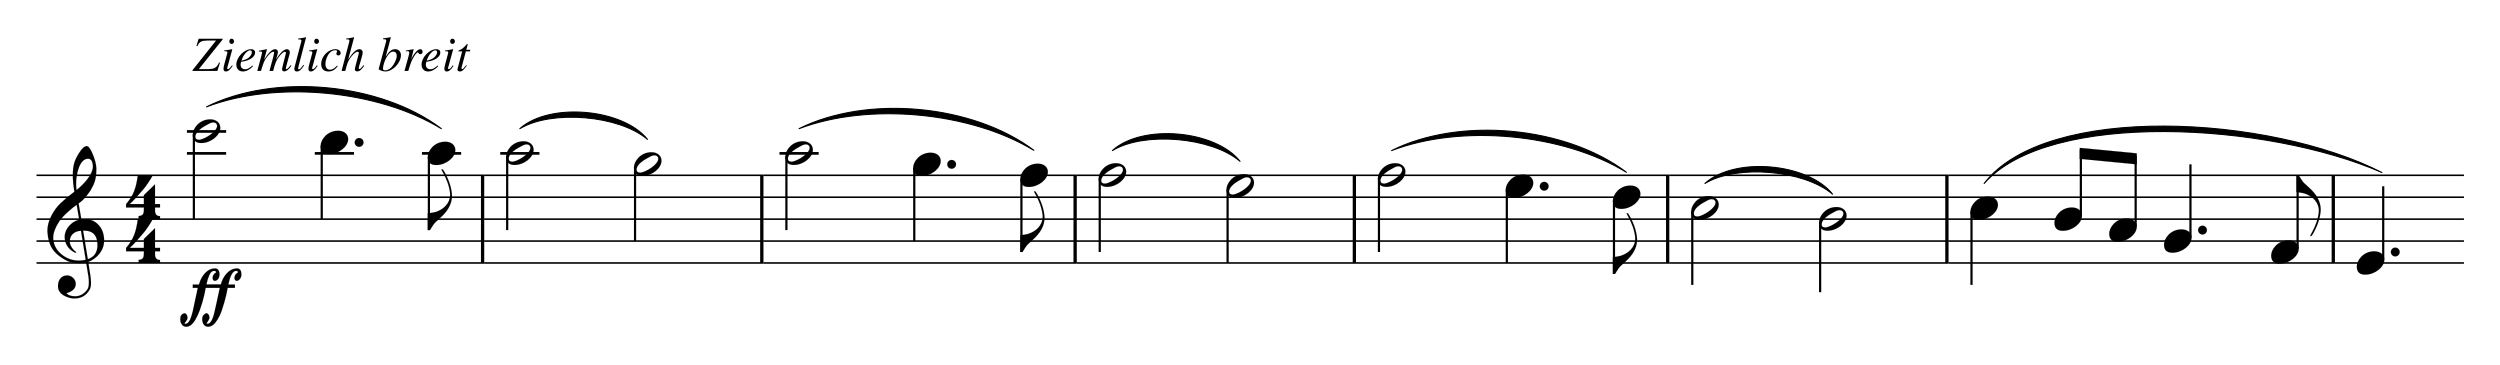
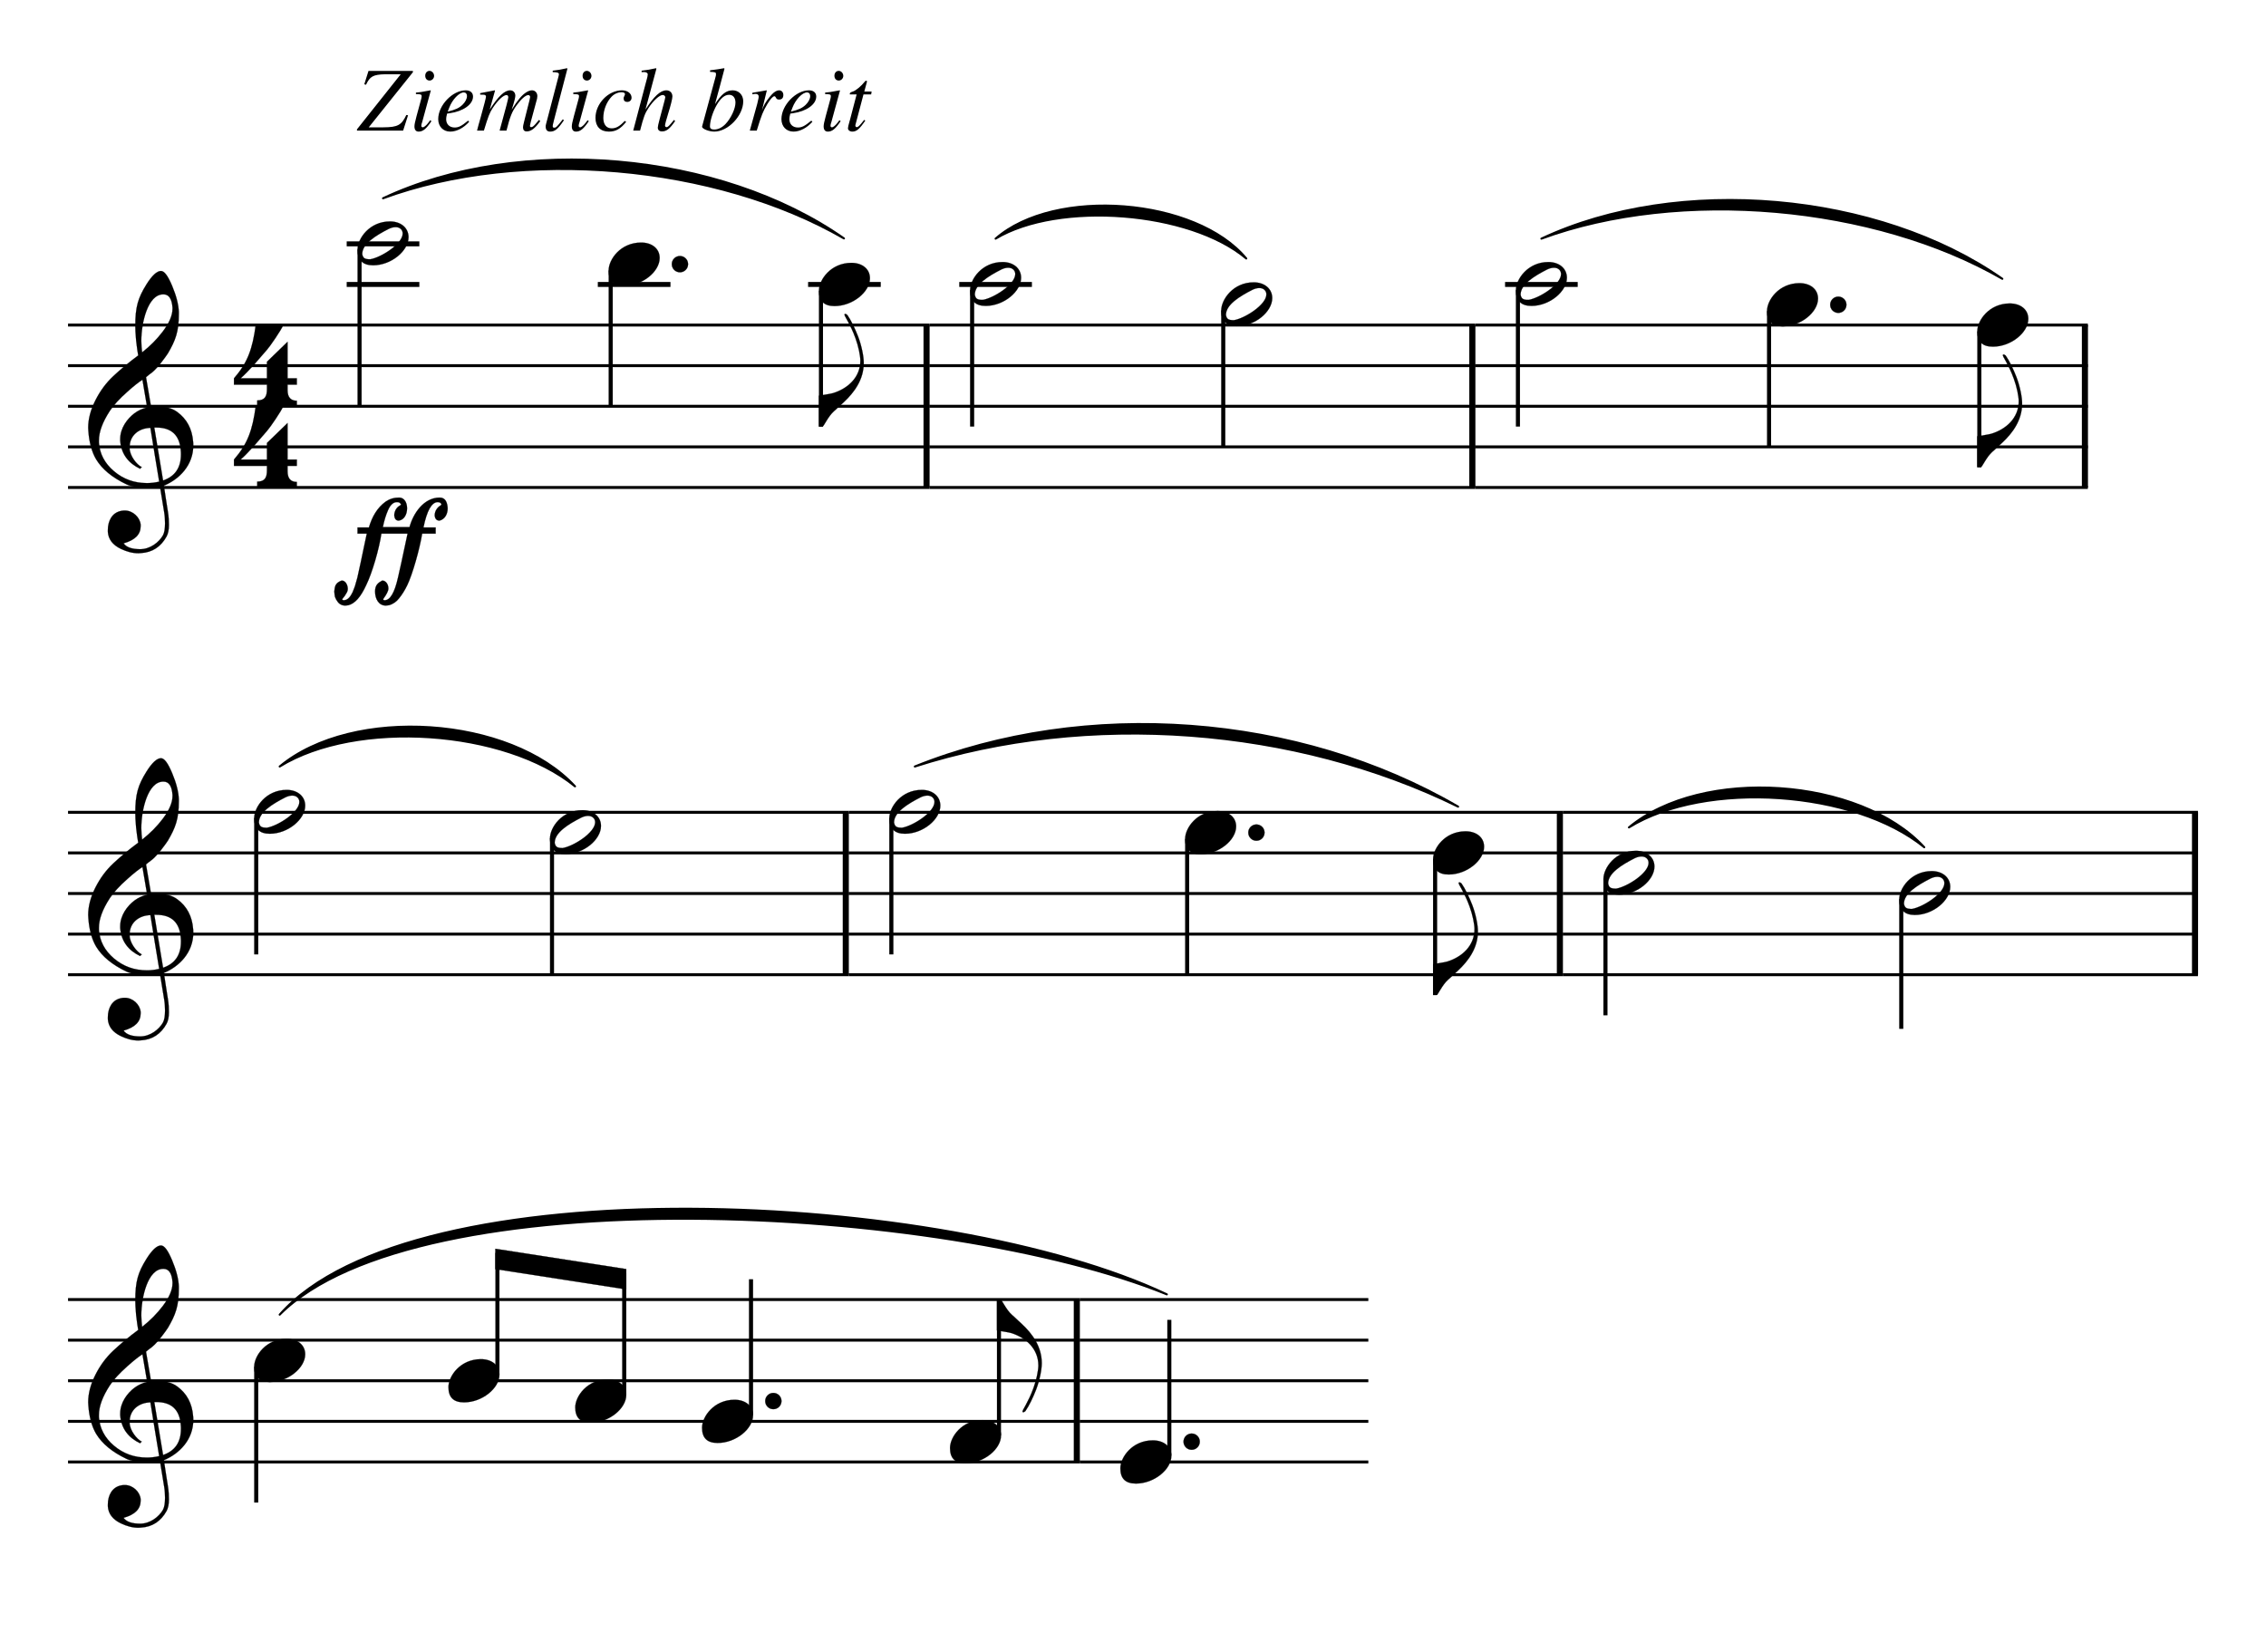
- <svg xmlns="http://www.w3.org/2000/svg" xmlns:xlink="http://www.w3.org/1999/xlink" viewBox="0 0 822 120" version="1.1" overflow="visible" id="c1jbbhzy">
+ <svg xmlns="http://www.w3.org/2000/svg" xmlns:xlink="http://www.w3.org/1999/xlink" viewBox="0 0 402 293" version="1.1" overflow="visible" id="c1jbbhzy">
  <defs>
    <g id="E050-c1jbbhzy">
      <path transform="scale(1,-1)" d="M441 -245c-23 -4 -48 -6 -76 -6c-59 0 -102 7 -130 20c-88 42 -150 93 -187 154c-26 44 -43 103 -48 176c0 6 -1 13 -1 19c0 54 15 111 45 170c29 57 65 106 110 148s96 85 153 127c-3 16 -8 46 -13 92c-4 43 -5 73 -5 89c0 117 16 172 69 257c34 54 64 82 89 82 c21 0 43 -30 69 -92s39 -115 41 -159v-15c0 -109 -21 -162 -67 -241c-13 -20 -63 -90 -98 -118c-13 -9 -25 -19 -37 -29l31 -181c8 1 18 2 28 2c58 0 102 -12 133 -35c59 -43 92 -104 98 -184c1 -7 1 -15 1 -22c0 -123 -87 -209 -181 -248c8 -57 17 -110 25 -162 c5 -31 6 -58 6 -80c0 -30 -5 -53 -14 -70c-35 -64 -88 -99 -158 -103c-5 0 -11 -1 -16 -1c-37 0 -72 10 -108 27c-50 24 -77 59 -80 105v11c0 29 7 55 20 76c18 28 45 42 79 44h6c49 0 93 -42 97 -87v-9c0 -51 -34 -86 -105 -106c17 -24 51 -36 102 -36c62 0 116 43 140 85 c9 16 13 41 13 74c0 20 -1 42 -5 67c-8 53 -18 106 -26 159zM461 939c-95 0 -135 -175 -135 -286c0 -24 2 -48 5 -71c50 39 92 82 127 128c40 53 60 100 60 140v8c-4 53 -22 81 -55 81h-2zM406 119l54 -326c73 25 110 78 110 161c0 7 0 15 -1 23c-7 95 -57 142 -151 142h-12 zM382 117c-72 -2 -128 -47 -128 -120v-7c2 -46 43 -99 75 -115c-3 -2 -7 -5 -10 -10c-70 33 -116 88 -123 172v11c0 68 44 126 88 159c23 17 49 29 78 36l-29 170c-21 -13 -52 -37 -92 -73c-50 -44 -86 -84 -109 -119c-45 -69 -67 -130 -67 -182v-13c5 -68 35 -127 93 -176 s125 -73 203 -73c25 0 50 3 75 9c-19 111 -36 221 -54 331z" />
    </g>
    <g id="E084-c1jbbhzy">
      <path transform="scale(1,-1)" d="M20 -78c84 97 114 180 134 329h170c-13 -32 -82 -132 -99 -151l-84 -97c-33 -36 -59 -63 -80 -81h162v102l127 123v-225h57v-39h-57v-34c0 -43 19 -65 57 -65v-34h-244v36c48 0 60 26 60 70v27h-203v39z" />
    </g>
    <g id="E0A3-c1jbbhzy">
      <path transform="scale(1,-1)" d="M278 64c0 22 -17 39 -43 39c-12 0 -26 -3 -41 -10c-85 -43 -165 -94 -165 -156c5 -25 15 -32 49 -32c67 11 200 95 200 159zM0 -36c0 68 73 174 200 174c66 0 114 -39 114 -97c0 -84 -106 -173 -218 -173c-64 0 -96 32 -96 96z" />
    </g>
    <g id="E0A4-c1jbbhzy">
      <path transform="scale(1,-1)" d="M0 -39c0 68 73 172 200 172c66 0 114 -37 114 -95c0 -84 -106 -171 -218 -171c-64 0 -96 30 -96 94z" />
    </g>
    <g id="E241-c1jbbhzy">
      <path transform="scale(1,-1)" d="M179 646c-4 8 -17 30 -18 33l-4 10c0 3 2 5 5 5s7 -2 13 -7c23 -33 46 -81 66 -132c22 -57 35 -125 35 -163c0 -104 -60 -183 -122 -241c-63 -59 -57 -53 -61 -56c-38 -34 -63 -95 -71 -95h-22v190c40 7 69 11 87 16c88 27 168 95 168 200c0 30 -12 89 -30 138 c-17 47 -31 73 -46 102z" />
    </g>
    <g id="E52F-c1jbbhzy">
      <path transform="scale(1,-1)" d="M555 376c0 -38 -19 -68 -50 -76c-18 0 -28 11 -30 32c0 29 18 51 37 62c3 3 5 5 5 6l-6 9c-5 3 -10 5 -17 5c-37 0 -67 -52 -88 -156h75v-38h-83c-15 -93 -59 -250 -92 -318c-15 -31 -32 -58 -50 -80c-16 -21 -37 -36 -63 -43l-19 -2c-43 0 -66 40 -66 87 c0 39 18 53 44 67c24 0 38 -25 38 -49c0 -15 -11 -36 -32 -65c0 -5 3 -7 9 -7c34 0 61 46 82 139c7 29 13 59 20 89c13 61 26 121 39 182h-161c-14 -94 -56 -241 -94 -318c-33 -72 -69 -113 -110 -123l-18 -2c-21 0 -38 9 -49 26c-5 6 -10 15 -15 28c-2 12 -3 19 -4 33 c3 22 3 33 13 46c7 9 18 16 33 21c23 0 36 -26 37 -49c0 -11 -2 -17 -5 -23l-14 -23l-15 -19c0 -5 3 -7 10 -7c27 0 44 29 54 50l14 36l15 53c14 63 28 127 41 191l17 80h-57v38h70c20 67 51 121 103 159c25 17 52 25 83 25c33 0 49 -32 49 -66c0 -38 -18 -71 -51 -76 c-17 0 -26 11 -28 32c0 11 3 24 10 37c7 11 16 20 27 25c3 3 5 5 5 6c-7 10 -11 14 -25 14c-22 0 -40 -16 -54 -47s-25 -67 -33 -107h164c22 83 87 182 186 182c36 0 47 -31 49 -66z" />
    </g>
    <g id="E240-c1jbbhzy">
      <path transform="scale(1,-1)" d="M179 -646c15 29 29 55 46 102c18 49 30 108 30 138c0 105 -80 173 -168 200c-18 5 -47 9 -87 16v190h22c8 0 33 -61 71 -95c4 -3 -2 3 61 -56c62 -58 122 -137 122 -241c0 -38 -13 -106 -35 -163c-20 -51 -43 -99 -66 -132c-6 -5 -10 -7 -13 -7s-5 2 -5 5l4 10 c1 3 14 25 18 33z" />
    </g>
  </defs>
  <style type="text/css">#c1jbbhzy g.ending, #c1jbbhzy g.fing, #c1jbbhzy g.reh, #c1jbbhzy g.tempo {font-weight:bold;}#c1jbbhzy g.dir, #c1jbbhzy g.dynam, #c1jbbhzy g.mNum {font-style:italic;}#c1jbbhzy g.label {font-weight:normal;}#c1jbbhzy ellipse, #c1jbbhzy path, #c1jbbhzy polygon, #c1jbbhzy polyline, #c1jbbhzy rect {stroke:currentColor}</style>
-   <svg class="definition-scale" color="black" font-family="Times, serif" viewBox="0 0 20530 2990">
+   <svg class="definition-scale" color="black" font-family="Times, serif" viewBox="0 0 10040 7320">
    <g class="page-margin" transform="translate(300, 300)">
      <g id="m1ggvqci" class="mdiv pageMilestone" />
      <g id="nqeeqks" class="score pageMilestone" />
-       <g id="v1860eeu" class="system">
+       <g id="soonzgn" class="system">
        <g id="psu8046" class="section systemMilestone" />
        <g id="p1a7yfc" class="section systemMilestone" />
        <g id="b1iz4bxb" class="measure">
          <g id="l1ukwgtt" class="staff">
-             <path d="M0 1136 L3676 1136" stroke-width="13" />
-             <path d="M0 1316 L3676 1316" stroke-width="13" />
-             <path d="M0 1496 L3676 1496" stroke-width="13" />
-             <path d="M0 1676 L3676 1676" stroke-width="13" />
-             <path d="M0 1856 L3676 1856" stroke-width="13" />
-             <g id="fajkhep" class="clef">
-               <use xlink:href="#E050-c1jbbhzy" transform="translate(90, 1676) scale(0.72, 0.72)" />
-             </g>
-             <g id="g6ccnzx" class="keySig" />
-             <g id="h8tqzps" class="meterSig">
-               <use xlink:href="#E084-c1jbbhzy" transform="translate(721, 1316) scale(0.72, 0.72)" />
-               <use xlink:href="#E084-c1jbbhzy" transform="translate(721, 1676) scale(0.72, 0.72)" />
+             <path d="M0 1141 L3818 1141" stroke-width="13" />
+             <path d="M0 1321 L3818 1321" stroke-width="13" />
+             <path d="M0 1501 L3818 1501" stroke-width="13" />
+             <path d="M0 1681 L3818 1681" stroke-width="13" />
+             <path d="M0 1861 L3818 1861" stroke-width="13" />
+             <g id="urbh04i" class="clef">
+               <use xlink:href="#E050-c1jbbhzy" transform="translate(90, 1681) scale(0.72, 0.72)" />
+             </g>
+             <g id="vs5doh2" class="keySig" />
+             <g id="w1qkwm7d" class="meterSig">
+               <use xlink:href="#E084-c1jbbhzy" transform="translate(721, 1321) scale(0.72, 0.72)" />
+               <use xlink:href="#E084-c1jbbhzy" transform="translate(721, 1681) scale(0.72, 0.72)" />
            </g>
            <g class="ledgerLines above">
-               <path d="M1235 956 L1557 956" stroke-width="22" />
-               <path d="M2285 956 L2607 956" stroke-width="22" />
-               <path d="M3165 956 L3487 956" stroke-width="22" />
-               <path d="M1235 776 L1557 776" stroke-width="22" />
+               <path d="M1235 961 L1557 961" stroke-width="22" />
+               <path d="M2348 961 L2670 961" stroke-width="22" />
+               <path d="M3280 961 L3602 961" stroke-width="22" />
+               <path d="M1235 781 L1557 781" stroke-width="22" />
            </g>
            <g id="qa4o4wi" class="layer">
              <g id="riotlhf" class="note">
                <g class="notehead">
-                   <use xlink:href="#E0A3-c1jbbhzy" transform="translate(1283, 776) scale(0.72, 0.72)" />
+                   <use xlink:href="#E0A3-c1jbbhzy" transform="translate(1283, 781) scale(0.72, 0.72)" />
                </g>
                <g id="p1y9w092" class="stem">
-                   <path d="M1292 801 L1292 1496" stroke-width="18" />
+                   <path d="M1292 806 L1292 1501" stroke-width="18" />
                </g>
                <g id="s1oaby7k" class="accid" />
              </g>
              <g id="u1s8bo58" class="note">
                <g class="notehead">
-                   <use xlink:href="#E0A4-c1jbbhzy" transform="translate(2333, 866) scale(0.72, 0.72)" />
+                   <use xlink:href="#E0A4-c1jbbhzy" transform="translate(2396, 871) scale(0.72, 0.72)" />
                </g>
                <g id="r1gaj5ny" class="dots">
-                   <ellipse cx="2649" cy="866" rx="36" ry="36" />
+                   <ellipse cx="2712" cy="871" rx="36" ry="36" />
                </g>
                <g id="qhbkk6i" class="stem">
-                   <path d="M2342 894 L2342 1496" stroke-width="18" />
+                   <path d="M2405 899 L2405 1501" stroke-width="18" />
                </g>
                <g id="v1rqryx2" class="accid" />
              </g>
              <g id="w1pmr925" class="note">
                <g class="notehead">
-                   <use xlink:href="#E0A4-c1jbbhzy" transform="translate(3213, 956) scale(0.72, 0.72)" />
+                   <use xlink:href="#E0A4-c1jbbhzy" transform="translate(3328, 961) scale(0.72, 0.72)" />
                </g>
                <g id="s1jfcgr7" class="stem">
-                   <path d="M3222 984 L3222 1586" stroke-width="18" />
+                   <path d="M3337 989 L3337 1591" stroke-width="18" />
                  <g id="tqeg49x" class="flag">
-                     <use xlink:href="#E241-c1jbbhzy" transform="translate(3213, 1586) scale(0.72, 0.72)" />
+                     <use xlink:href="#E241-c1jbbhzy" transform="translate(3328, 1591) scale(0.72, 0.72)" />
                  </g>
                </g>
                <g id="xtu1lhh" class="accid" />
              </g>
            </g>
          </g>
          <g id="m9ns5gi" class="dynam">
-             <use xlink:href="#E52F-c1jbbhzy" transform="translate(1283, 2219) scale(0.72, 0.72)" />
+             <use xlink:href="#E52F-c1jbbhzy" transform="translate(1283, 2224) scale(0.72, 0.72)" />
          </g>
          <g id="o1fc0p34" class="dir">
            <text x="1283" y="279" font-size="0px">
              <tspan id="p13faak0" class="text">
                <tspan font-size="405px">Ziemlich breit</tspan>
              </tspan>
            </text>
          </g>
          <g id="tc3pgm3" class="slur">
-             <path d="M1396,574 C1957,295 2822,375 3324,753 C2801,434 1966,356 1396,574" stroke-width="9" stroke-linecap="round" stroke-linejoin="round" />
+             <path d="M1396,579 C2002,294 2889,371 3439,757 C2870,428 2011,353 1396,579" stroke-width="9" stroke-linecap="round" stroke-linejoin="round" />
          </g>
          <g id="j44nsnw" class="barLine">
-             <path d="M3663 1136 L3663 1856" stroke-width="27" />
+             <path d="M3805 1141 L3805 1861" stroke-width="27" />
          </g>
        </g>
        <g id="ykk5rby" class="measure">
          <g id="hx7xlbn" class="staff">
-             <path d="M3676 1136 L5969 1136" stroke-width="13" />
-             <path d="M3676 1316 L5969 1316" stroke-width="13" />
-             <path d="M3676 1496 L5969 1496" stroke-width="13" />
-             <path d="M3676 1676 L5969 1676" stroke-width="13" />
-             <path d="M3676 1856 L5969 1856" stroke-width="13" />
+             <path d="M3818 1141 L6237 1141" stroke-width="13" />
+             <path d="M3818 1321 L6237 1321" stroke-width="13" />
+             <path d="M3818 1501 L6237 1501" stroke-width="13" />
+             <path d="M3818 1681 L6237 1681" stroke-width="13" />
+             <path d="M3818 1861 L6237 1861" stroke-width="13" />
            <g class="ledgerLines above">
-               <path d="M3808 956 L4130 956" stroke-width="22" />
+               <path d="M3950 961 L4272 961" stroke-width="22" />
            </g>
            <g id="isdrp" class="layer">
              <g id="j11ic11c" class="note">
                <g class="notehead">
-                   <use xlink:href="#E0A3-c1jbbhzy" transform="translate(3856, 956) scale(0.72, 0.72)" />
+                   <use xlink:href="#E0A3-c1jbbhzy" transform="translate(3998, 961) scale(0.72, 0.72)" />
                </g>
                <g id="u5ksjja" class="stem">
-                   <path d="M3865 981 L3865 1586" stroke-width="18" />
+                   <path d="M4007 986 L4007 1591" stroke-width="18" />
                </g>
                <g id="kc6otdv" class="accid" />
              </g>
              <g id="myh60qu" class="note">
                <g class="notehead">
-                   <use xlink:href="#E0A3-c1jbbhzy" transform="translate(4906, 1046) scale(0.72, 0.72)" />
+                   <use xlink:href="#E0A3-c1jbbhzy" transform="translate(5111, 1051) scale(0.72, 0.72)" />
                </g>
                <g id="vluveyq" class="stem">
-                   <path d="M4915 1071 L4915 1676" stroke-width="18" />
+                   <path d="M5120 1076 L5120 1681" stroke-width="18" />
                </g>
                <g id="n1q2msmq" class="accid" />
              </g>
            </g>
          </g>
          <g id="l1m807rq" class="slur">
-             <path d="M3969,753 C4212,536 4812,586 5017,841 C4785,642 4229,596 3969,753" stroke-width="9" stroke-linecap="round" stroke-linejoin="round" />
+             <path d="M4111,758 C4373,528 4999,577 5222,846 C4972,635 4391,590 4111,758" stroke-width="9" stroke-linecap="round" stroke-linejoin="round" />
          </g>
          <g id="g1dbrrs1" class="barLine">
-             <path d="M5956 1136 L5956 1856" stroke-width="27" />
+             <path d="M6224 1141 L6224 1861" stroke-width="27" />
          </g>
        </g>
        <g id="oc1quoh" class="measure">
          <g id="xevrjnw" class="staff">
-             <path d="M5969 1136 L8542 1136" stroke-width="13" />
-             <path d="M5969 1316 L8542 1316" stroke-width="13" />
-             <path d="M5969 1496 L8542 1496" stroke-width="13" />
-             <path d="M5969 1676 L8542 1676" stroke-width="13" />
-             <path d="M5969 1856 L8542 1856" stroke-width="13" />
+             <path d="M6237 1141 L8952 1141" stroke-width="13" />
+             <path d="M6237 1321 L8952 1321" stroke-width="13" />
+             <path d="M6237 1501 L8952 1501" stroke-width="13" />
+             <path d="M6237 1681 L8952 1681" stroke-width="13" />
+             <path d="M6237 1861 L8952 1861" stroke-width="13" />
            <g class="ledgerLines above">
-               <path d="M6101 956 L6423 956" stroke-width="22" />
+               <path d="M6369 961 L6691 961" stroke-width="22" />
            </g>
            <g id="y1nxhfda" class="layer">
              <g id="z93z838" class="note">
                <g class="notehead">
-                   <use xlink:href="#E0A3-c1jbbhzy" transform="translate(6149, 956) scale(0.72, 0.72)" />
+                   <use xlink:href="#E0A3-c1jbbhzy" transform="translate(6417, 961) scale(0.72, 0.72)" />
                </g>
                <g id="wpb7e56" class="stem">
-                   <path d="M6158 981 L6158 1586" stroke-width="18" />
+                   <path d="M6426 986 L6426 1591" stroke-width="18" />
                </g>
                <g id="axcdune" class="accid" />
              </g>
              <g id="c2jfeo6" class="note">
                <g class="notehead">
-                   <use xlink:href="#E0A4-c1jbbhzy" transform="translate(7199, 1046) scale(0.72, 0.72)" />
+                   <use xlink:href="#E0A4-c1jbbhzy" transform="translate(7530, 1051) scale(0.72, 0.72)" />
                </g>
                <g id="y1xiv5jb" class="dots">
-                   <ellipse cx="7515" cy="1046" rx="36" ry="36" />
+                   <ellipse cx="7846" cy="1051" rx="36" ry="36" />
                </g>
                <g id="x3hxppm" class="stem">
-                   <path d="M7208 1074 L7208 1676" stroke-width="18" />
+                   <path d="M7539 1079 L7539 1681" stroke-width="18" />
                </g>
                <g id="d1cg6wnu" class="accid" />
              </g>
              <g id="e1tbh8ve" class="note">
                <g class="notehead">
-                   <use xlink:href="#E0A4-c1jbbhzy" transform="translate(8079, 1136) scale(0.72, 0.72)" />
+                   <use xlink:href="#E0A4-c1jbbhzy" transform="translate(8462, 1141) scale(0.72, 0.72)" />
                </g>
                <g id="zkcsutu" class="stem">
-                   <path d="M8088 1164 L8088 1766" stroke-width="18" />
+                   <path d="M8471 1169 L8471 1771" stroke-width="18" />
                  <g id="aayjf9n" class="flag">
-                     <use xlink:href="#E241-c1jbbhzy" transform="translate(8079, 1766) scale(0.72, 0.72)" />
+                     <use xlink:href="#E241-c1jbbhzy" transform="translate(8462, 1771) scale(0.72, 0.72)" />
                  </g>
                </g>
                <g id="fnxw3zd" class="accid" />
              </g>
            </g>
          </g>
          <g id="bvg5dah" class="slur">
-             <path d="M6262,753 C6823,474 7689,554 8190,931 C7668,614 6833,536 6262,753" stroke-width="9" stroke-linecap="round" stroke-linejoin="round" />
+             <path d="M6530,758 C7136,473 8024,551 8573,936 C8005,608 7145,532 6530,758" stroke-width="9" stroke-linecap="round" stroke-linejoin="round" />
          </g>
          <g id="w1tsrgrs" class="barLine">
-             <path d="M8529 1136 L8529 1856" stroke-width="27" />
-           </g>
-         </g>
+             <path d="M8939 1141 L8939 1861" stroke-width="27" />
+           </g>
+         </g>
+       </g>
+       <g id="v1otl27t" class="system">
        <g id="g10e1cnw" class="measure">
          <g id="pbvebky" class="staff">
-             <path d="M8542 1136 L10835 1136" stroke-width="13" />
-             <path d="M8542 1316 L10835 1316" stroke-width="13" />
-             <path d="M8542 1496 L10835 1496" stroke-width="13" />
-             <path d="M8542 1676 L10835 1676" stroke-width="13" />
-             <path d="M8542 1856 L10835 1856" stroke-width="13" />
+             <path d="M0 3301 L3460 3301" stroke-width="13" />
+             <path d="M0 3481 L3460 3481" stroke-width="13" />
+             <path d="M0 3661 L3460 3661" stroke-width="13" />
+             <path d="M0 3841 L3460 3841" stroke-width="13" />
+             <path d="M0 4021 L3460 4021" stroke-width="13" />
+             <g id="v1yg23ht" class="clef">
+               <use xlink:href="#E050-c1jbbhzy" transform="translate(90, 3841) scale(0.72, 0.72)" />
+             </g>
+             <g id="w17y2vwg" class="keySig" />
            <g id="q1x0hwzx" class="layer">
              <g id="rzvbgta" class="note">
                <g class="notehead">
-                   <use xlink:href="#E0A3-c1jbbhzy" transform="translate(8722, 1136) scale(0.72, 0.72)" />
+                   <use xlink:href="#E0A3-c1jbbhzy" transform="translate(825, 3301) scale(0.72, 0.72)" />
                </g>
                <g id="b1mp39e8" class="stem">
-                   <path d="M8731 1161 L8731 1766" stroke-width="18" />
+                   <path d="M834 3326 L834 3931" stroke-width="18" />
                </g>
                <g id="s1bzchxk" class="accid" />
              </g>
              <g id="u7xidpo" class="note">
                <g class="notehead">
-                   <use xlink:href="#E0A3-c1jbbhzy" transform="translate(9772, 1226) scale(0.72, 0.72)" />
+                   <use xlink:href="#E0A3-c1jbbhzy" transform="translate(2136, 3391) scale(0.72, 0.72)" />
                </g>
                <g id="c15zg8df" class="stem">
-                   <path d="M9781 1251 L9781 1856" stroke-width="18" />
+                   <path d="M2145 3416 L2145 4021" stroke-width="18" />
                </g>
                <g id="vzxm0e2" class="accid" />
              </g>
            </g>
          </g>
          <g id="t1fv0zzb" class="slur">
-             <path d="M8835,933 C9078,712 9678,764 9883,1021 C9650,822 9096,774 8835,933" stroke-width="9" stroke-linecap="round" stroke-linejoin="round" />
+             <path d="M938,3098 C1262,2828 1961,2875 2247,3186 C1936,2933 1279,2888 938,3098" stroke-width="9" stroke-linecap="round" stroke-linejoin="round" />
          </g>
          <g id="o191iamg" class="barLine">
-             <path d="M10822 1136 L10822 1856" stroke-width="27" />
+             <path d="M3447 3301 L3447 4021" stroke-width="27" />
          </g>
        </g>
        <g id="w14yqa4n" class="measure">
          <g id="fnopgqo" class="staff">
-             <path d="M10835 1136 L13408 1136" stroke-width="13" />
-             <path d="M10835 1316 L13408 1316" stroke-width="13" />
-             <path d="M10835 1496 L13408 1496" stroke-width="13" />
-             <path d="M10835 1676 L13408 1676" stroke-width="13" />
-             <path d="M10835 1856 L13408 1856" stroke-width="13" />
+             <path d="M3460 3301 L6625 3301" stroke-width="13" />
+             <path d="M3460 3481 L6625 3481" stroke-width="13" />
+             <path d="M3460 3661 L6625 3661" stroke-width="13" />
+             <path d="M3460 3841 L6625 3841" stroke-width="13" />
+             <path d="M3460 4021 L6625 4021" stroke-width="13" />
            <g id="g1x234l2" class="layer">
              <g id="hql18u0" class="note">
                <g class="notehead">
-                   <use xlink:href="#E0A3-c1jbbhzy" transform="translate(11015, 1136) scale(0.72, 0.72)" />
+                   <use xlink:href="#E0A3-c1jbbhzy" transform="translate(3640, 3301) scale(0.72, 0.72)" />
                </g>
                <g id="d13ul2s3" class="stem">
-                   <path d="M11024 1161 L11024 1766" stroke-width="18" />
+                   <path d="M3649 3326 L3649 3931" stroke-width="18" />
                </g>
                <g id="i1kujf56" class="accid" />
              </g>
              <g id="k1c0bqe0" class="note">
                <g class="notehead">
-                   <use xlink:href="#E0A4-c1jbbhzy" transform="translate(12065, 1226) scale(0.72, 0.72)" />
+                   <use xlink:href="#E0A4-c1jbbhzy" transform="translate(4951, 3391) scale(0.72, 0.72)" />
                </g>
                <g id="f1098ejd" class="dots">
-                   <ellipse cx="12381" cy="1226" rx="36" ry="36" />
+                   <ellipse cx="5267" cy="3391" rx="36" ry="36" />
                </g>
                <g id="e16x9y0p" class="stem">
-                   <path d="M12074 1254 L12074 1856" stroke-width="18" />
+                   <path d="M4960 3419 L4960 4021" stroke-width="18" />
                </g>
                <g id="l1ktd2f1" class="accid" />
              </g>
              <g id="mvk9rwn" class="note">
                <g class="notehead">
-                   <use xlink:href="#E0A4-c1jbbhzy" transform="translate(12945, 1316) scale(0.72, 0.72)" />
+                   <use xlink:href="#E0A4-c1jbbhzy" transform="translate(6050, 3481) scale(0.72, 0.72)" />
                </g>
                <g id="g1iuctul" class="stem">
-                   <path d="M12954 1344 L12954 1946" stroke-width="18" />
+                   <path d="M6059 3509 L6059 4111" stroke-width="18" />
                  <g id="h5cwo2f" class="flag">
-                     <use xlink:href="#E241-c1jbbhzy" transform="translate(12945, 1946) scale(0.72, 0.72)" />
+                     <use xlink:href="#E241-c1jbbhzy" transform="translate(6050, 4111) scale(0.72, 0.72)" />
                  </g>
                </g>
                <g id="n2zp0fa" class="accid" />
              </g>
            </g>
          </g>
          <g id="jo7c4az" class="slur">
-             <path d="M11128,933 C11689,653 12555,733 13056,1111 C12534,792 11698,714 11128,933" stroke-width="9" stroke-linecap="round" stroke-linejoin="round" />
+             <path d="M3753,3098 C4512,2793 5453,2863 6161,3276 C5436,2920 4521,2852 3753,3098" stroke-width="9" stroke-linecap="round" stroke-linejoin="round" />
          </g>
          <g id="e1bx5em2" class="barLine">
-             <path d="M13395 1136 L13395 1856" stroke-width="27" />
+             <path d="M6612 3301 L6612 4021" stroke-width="27" />
          </g>
        </g>
        <g id="o16ao0rs" class="measure">
          <g id="xufo0dk" class="staff">
-             <path d="M13408 1136 L15701 1136" stroke-width="13" />
-             <path d="M13408 1316 L15701 1316" stroke-width="13" />
-             <path d="M13408 1496 L15701 1496" stroke-width="13" />
-             <path d="M13408 1676 L15701 1676" stroke-width="13" />
-             <path d="M13408 1856 L15701 1856" stroke-width="13" />
+             <path d="M6625 3301 L9440 3301" stroke-width="13" />
+             <path d="M6625 3481 L9440 3481" stroke-width="13" />
+             <path d="M6625 3661 L9440 3661" stroke-width="13" />
+             <path d="M6625 3841 L9440 3841" stroke-width="13" />
+             <path d="M6625 4021 L9440 4021" stroke-width="13" />
            <g id="y1cw9ecz" class="layer">
              <g id="z1jnhuht" class="note">
                <g class="notehead">
-                   <use xlink:href="#E0A3-c1jbbhzy" transform="translate(13588, 1406) scale(0.72, 0.72)" />
+                   <use xlink:href="#E0A3-c1jbbhzy" transform="translate(6805, 3571) scale(0.72, 0.72)" />
                </g>
                <g id="i10rh2nw" class="stem">
-                   <path d="M13597 1431 L13597 2036" stroke-width="18" />
+                   <path d="M6814 3596 L6814 4201" stroke-width="18" />
                </g>
                <g id="afyb2wb" class="accid" />
              </g>
              <g id="c1d8yc3y" class="note">
                <g class="notehead">
-                   <use xlink:href="#E0A3-c1jbbhzy" transform="translate(14638, 1496) scale(0.72, 0.72)" />
+                   <use xlink:href="#E0A3-c1jbbhzy" transform="translate(8116, 3661) scale(0.72, 0.72)" />
                </g>
                <g id="jjykhc4" class="stem">
-                   <path d="M14647 1521 L14647 2096" stroke-width="18" />
+                   <path d="M8125 3686 L8125 4261" stroke-width="18" />
                </g>
                <g id="dqk9tc4" class="accid" />
              </g>
            </g>
          </g>
          <g id="b1vnu7l8" class="slur">
-             <path d="M13701,1203 C13944,982 14544,1034 14749,1291 C14516,1092 13962,1044 13701,1203" stroke-width="9" stroke-linecap="round" stroke-linejoin="round" />
+             <path d="M6918,3368 C7242,3098 7941,3145 8227,3456 C7916,3203 7259,3158 6918,3368" stroke-width="9" stroke-linecap="round" stroke-linejoin="round" />
          </g>
          <g id="w1i3mh7k" class="barLine">
-             <path d="M15688 1136 L15688 1856" stroke-width="27" />
-           </g>
-         </g>
+             <path d="M9427 3301 L9427 4021" stroke-width="27" />
+           </g>
+         </g>
+       </g>
+       <g id="yhgze3w" class="system">
        <g id="e1ndlhqm" class="measure">
          <g id="nonsxyy" class="staff">
-             <path d="M15701 1136 L18874 1136" stroke-width="13" />
-             <path d="M15701 1316 L18874 1316" stroke-width="13" />
-             <path d="M15701 1496 L18874 1496" stroke-width="13" />
-             <path d="M15701 1676 L18874 1676" stroke-width="13" />
-             <path d="M15701 1856 L18874 1856" stroke-width="13" />
+             <path d="M0 5461 L4484 5461" stroke-width="13" />
+             <path d="M0 5641 L4484 5641" stroke-width="13" />
+             <path d="M0 5821 L4484 5821" stroke-width="13" />
+             <path d="M0 6001 L4484 6001" stroke-width="13" />
+             <path d="M0 6181 L4484 6181" stroke-width="13" />
+             <g id="vzz5wcc" class="clef">
+               <use xlink:href="#E050-c1jbbhzy" transform="translate(90, 6001) scale(0.72, 0.72)" />
+             </g>
+             <g id="w1pw6ln0" class="keySig" />
            <g id="o14pyjn2" class="layer">
              <g id="pbr5ky1" class="note">
                <g class="notehead">
-                   <use xlink:href="#E0A4-c1jbbhzy" transform="translate(15881, 1406) scale(0.72, 0.72)" />
+                   <use xlink:href="#E0A4-c1jbbhzy" transform="translate(825, 5731) scale(0.72, 0.72)" />
                </g>
                <g id="k1u69pmd" class="stem">
-                   <path d="M15890 1434 L15890 2036" stroke-width="18" />
+                   <path d="M834 5759 L834 6361" stroke-width="18" />
                </g>
                <g id="q1mwti6" class="accid" />
              </g>
              <g id="s11nht2" class="beam">
-                 <polygon points="16779,911 17247,956 17247,1046 16779,1001" />
+                 <polygon points="1894,5236 2474,5326 2474,5416 1894,5326" />
                <g id="t1t722qa" class="note">
                  <g class="notehead">
-                     <use xlink:href="#E0A4-c1jbbhzy" transform="translate(16571, 1496) scale(0.72, 0.72)" />
+                     <use xlink:href="#E0A4-c1jbbhzy" transform="translate(1686, 5821) scale(0.72, 0.72)" />
                  </g>
                  <g id="lcs79s7" class="stem">
-                     <path d="M16788 1468 L16788 929" stroke-width="18" />
+                     <path d="M1903 5793 L1903 5254" stroke-width="18" />
                  </g>
                  <g id="u1sc199d" class="accid" />
                </g>
                <g id="v1wefmyi" class="note">
                  <g class="notehead">
-                     <use xlink:href="#E0A4-c1jbbhzy" transform="translate(17021, 1586) scale(0.72, 0.72)" />
+                     <use xlink:href="#E0A4-c1jbbhzy" transform="translate(2248, 5911) scale(0.72, 0.72)" />
                  </g>
                  <g id="miwnxli" class="stem">
-                     <path d="M17238 1558 L17238 974" stroke-width="18" />
+                     <path d="M2465 5883 L2465 5344" stroke-width="18" />
                  </g>
                  <g id="wh8k6q" class="accid" />
                </g>
              </g>
              <g id="xq0th8k" class="note">
                <g class="notehead">
-                   <use xlink:href="#E0A4-c1jbbhzy" transform="translate(17471, 1676) scale(0.72, 0.72)" />
+                   <use xlink:href="#E0A4-c1jbbhzy" transform="translate(2810, 6001) scale(0.72, 0.72)" />
                </g>
                <g id="o1l8013r" class="dots">
-                   <ellipse cx="17787" cy="1586" rx="36" ry="36" />
+                   <ellipse cx="3126" cy="5911" rx="36" ry="36" />
                </g>
                <g id="nsrvose" class="stem">
-                   <path d="M17688 1648 L17688 1046" stroke-width="18" />
+                   <path d="M3027 5973 L3027 5371" stroke-width="18" />
                </g>
                <g id="y7ixw7p" class="accid" />
              </g>
              <g id="z1yq4dhw" class="note">
                <g class="notehead">
-                   <use xlink:href="#E0A4-c1jbbhzy" transform="translate(18351, 1766) scale(0.72, 0.72)" />
+                   <use xlink:href="#E0A4-c1jbbhzy" transform="translate(3909, 6091) scale(0.72, 0.72)" />
                </g>
                <g id="pjcdl2g" class="stem">
-                   <path d="M18568 1738 L18568 1136" stroke-width="18" />
+                   <path d="M4126 6063 L4126 5461" stroke-width="18" />
                  <g id="q1searsc" class="flag">
-                     <use xlink:href="#E240-c1jbbhzy" transform="translate(18559, 1136) scale(0.72, 0.72)" />
+                     <use xlink:href="#E240-c1jbbhzy" transform="translate(4117, 5461) scale(0.72, 0.72)" />
                  </g>
                </g>
                <g id="azh0o5p" class="accid" />
              </g>
            </g>
          </g>
          <g id="r1iawf34" class="slur">
-             <path d="M15994,1203 C16503,538 18338,642 19260,1113 C18323,703 16528,596 15994,1203" stroke-width="9" stroke-linecap="round" stroke-linejoin="round" />
+             <path d="M938,5528 C1526,4859 3895,4975 4870,5438 C3880,5036 1549,4916 938,5528" stroke-width="9" stroke-linecap="round" stroke-linejoin="round" />
          </g>
          <g id="m37ri33" class="barLine">
-             <path d="M18861 1136 L18861 1856" stroke-width="27" />
+             <path d="M4471 5461 L4471 6181" stroke-width="27" />
          </g>
        </g>
        <g id="b1duai2q" class="measure">
          <g id="lkhy4yd" class="staff">
-             <path d="M18874 1136 L19934 1136" stroke-width="13" />
-             <path d="M18874 1316 L19934 1316" stroke-width="13" />
-             <path d="M18874 1496 L19934 1496" stroke-width="13" />
-             <path d="M18874 1676 L19934 1676" stroke-width="13" />
-             <path d="M18874 1856 L19934 1856" stroke-width="13" />
+             <path d="M4484 5461 L5763 5461" stroke-width="13" />
+             <path d="M4484 5641 L5763 5641" stroke-width="13" />
+             <path d="M4484 5821 L5763 5821" stroke-width="13" />
+             <path d="M4484 6001 L5763 6001" stroke-width="13" />
+             <path d="M4484 6181 L5763 6181" stroke-width="13" />
            <g id="mnukq6" class="layer">
              <g id="n1xqcxla" class="note">
                <g class="notehead">
-                   <use xlink:href="#E0A4-c1jbbhzy" transform="translate(19054, 1856) scale(0.72, 0.72)" />
+                   <use xlink:href="#E0A4-c1jbbhzy" transform="translate(4664, 6181) scale(0.72, 0.72)" />
                </g>
                <g id="suhwu3o" class="dots">
-                   <ellipse cx="19370" cy="1766" rx="36" ry="36" />
+                   <ellipse cx="4980" cy="6091" rx="36" ry="36" />
                </g>
                <g id="r1qtsd06" class="stem">
-                   <path d="M19271 1828 L19271 1226" stroke-width="18" />
+                   <path d="M4881 6153 L4881 5551" stroke-width="18" />
                </g>
                <g id="o2nhcnj" class="accid" />
              </g>
            </g>
          </g>
          <g id="ji57t1" class="barLine" />
        </g>
        <g id="y1wl6yl8" class="systemMilestoneEnd p1a7yfc" />
        <g id="zjwm1xn" class="systemMilestoneEnd psu8046" />
      </g>
      <g id="a1wk8k56" class="pageMilestoneEnd nqeeqks" />
      <g id="b1v3glsi" class="pageMilestoneEnd m1ggvqci" />
    </g>
  </svg>
</svg>
